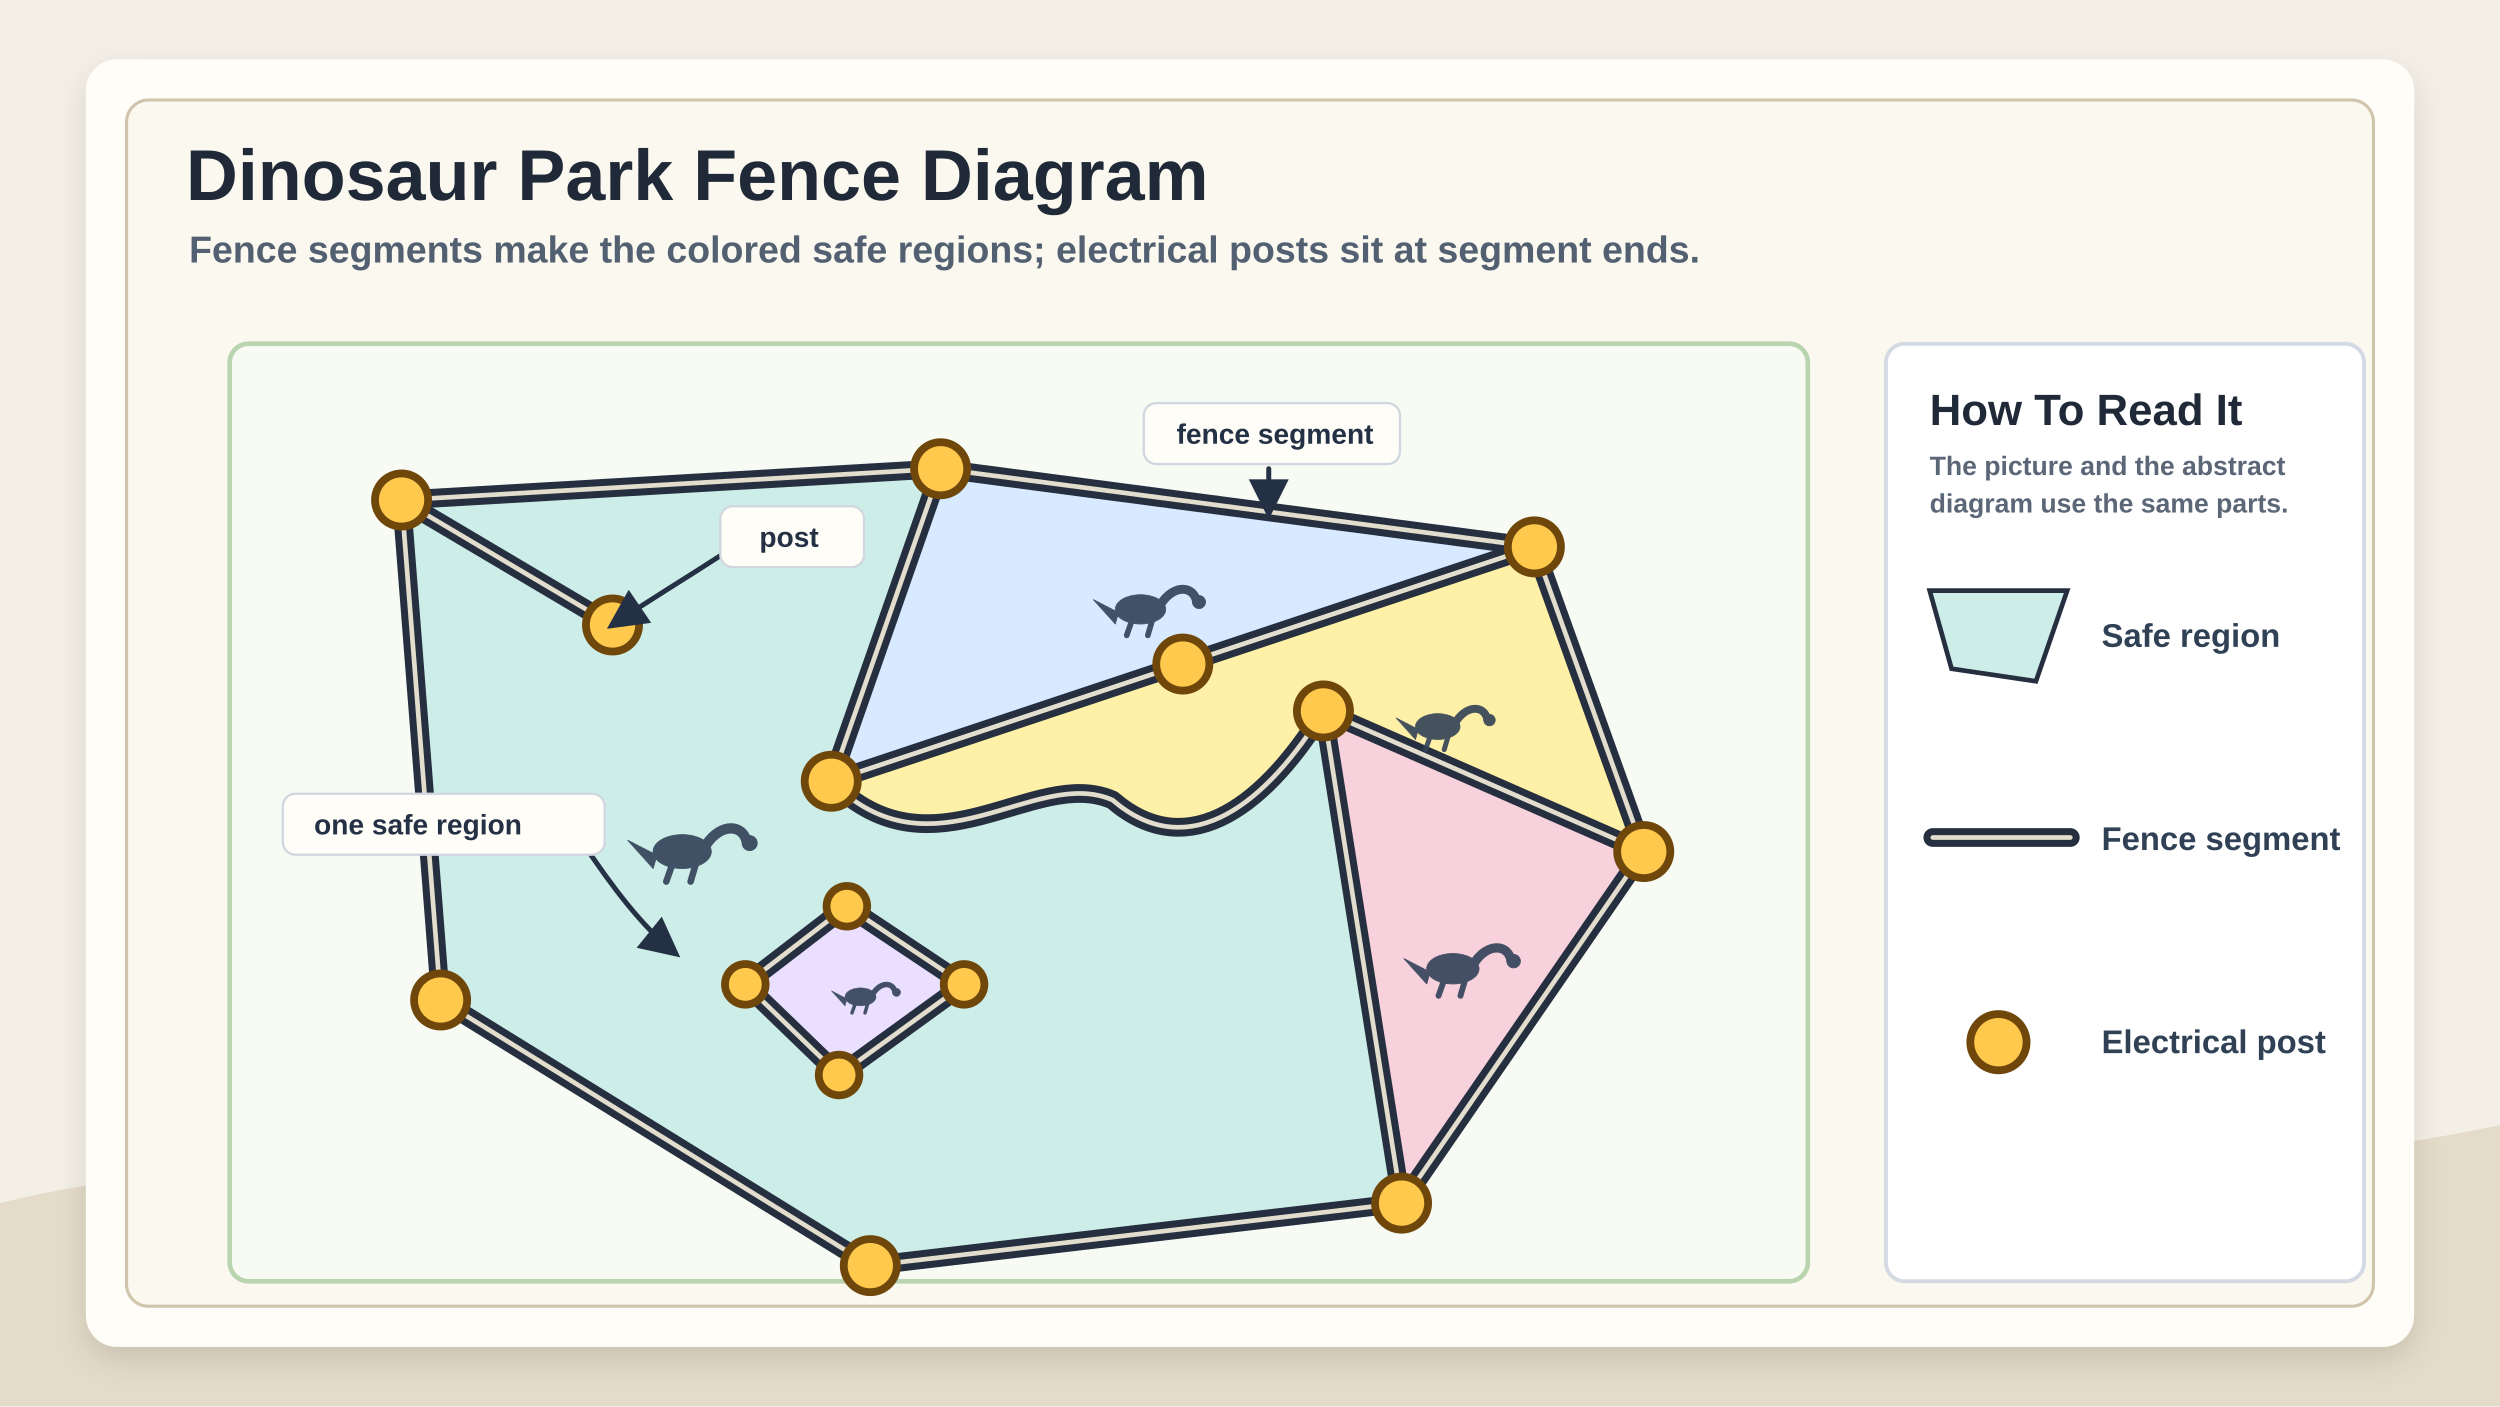
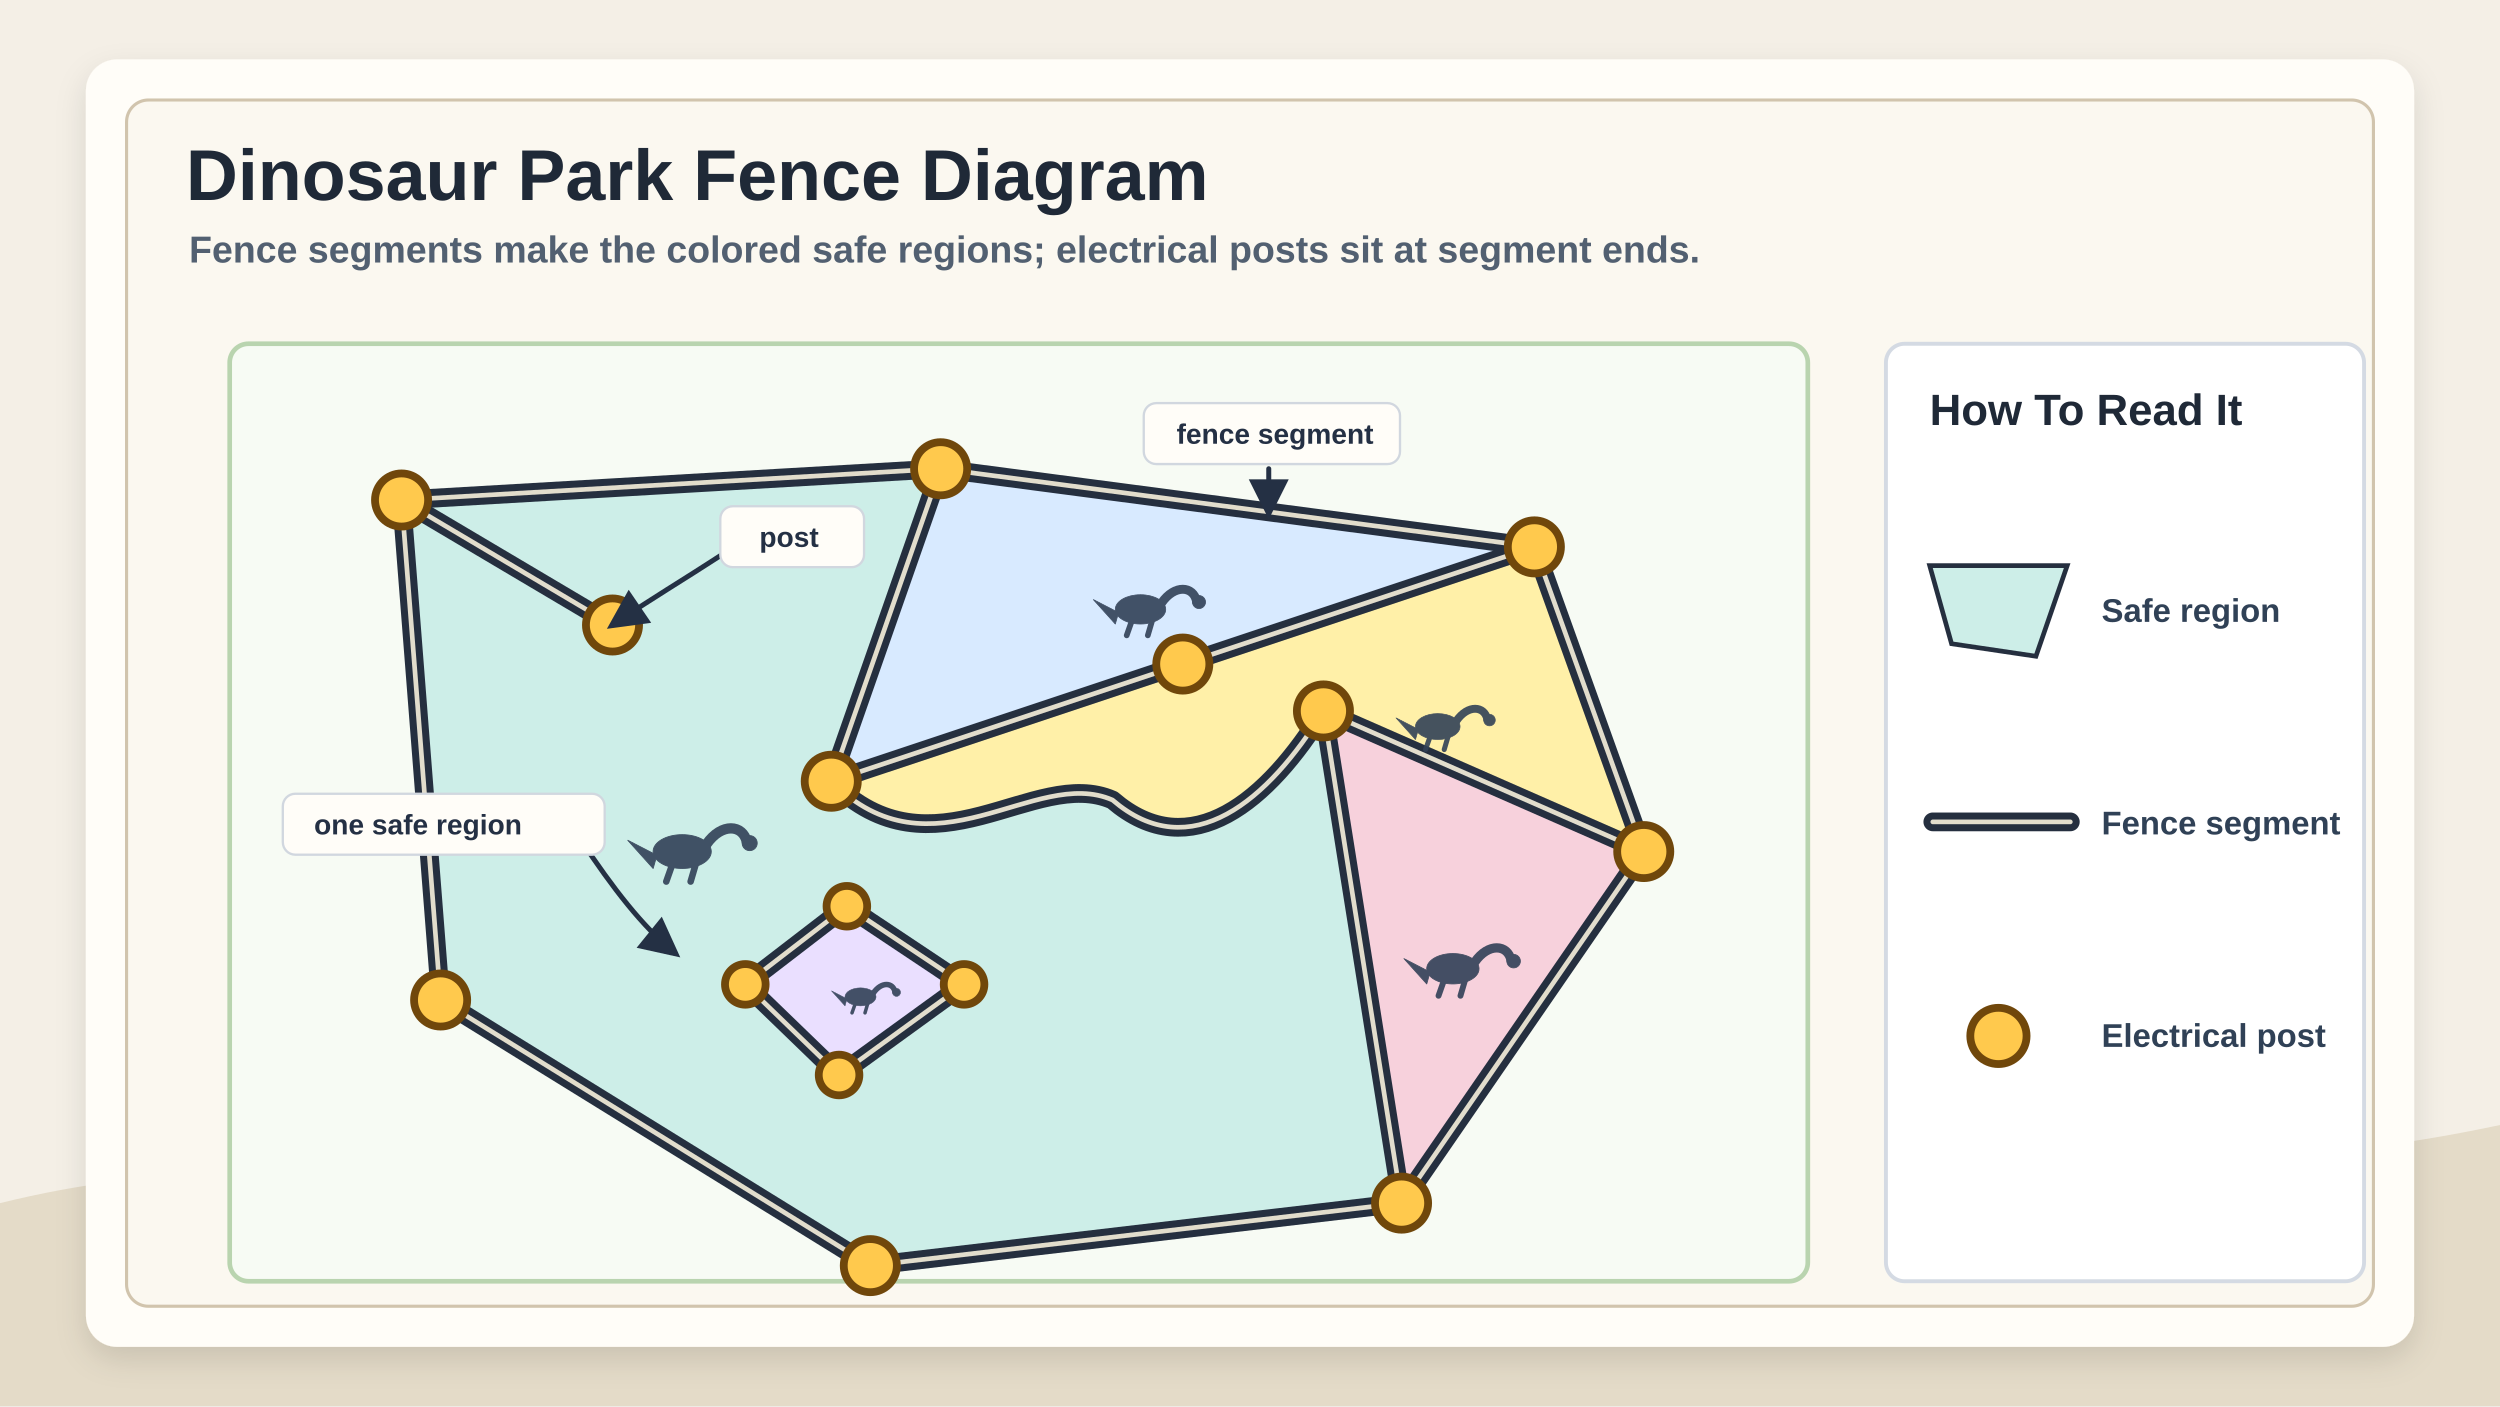
<svg xmlns="http://www.w3.org/2000/svg" width="1600" height="900" viewBox="0 0 1600 900" role="img" aria-labelledby="title desc">
  <defs>
    <style>
      .title { font: 800 46px Arial, sans-serif; fill: #1f2937; }
      .subtitle { font: 600 24px Arial, sans-serif; fill: #526071; }
      .panel-title { font: 800 28px Arial, sans-serif; fill: #1f2937; }
      .body { font: 700 21px Arial, sans-serif; fill: #304156; }
      .small { font: 600 17px Arial, sans-serif; fill: #5b6677; }
      .tag { font: 800 18px Arial, sans-serif; fill: #243044; }
      .fence { fill: none; stroke: #252f3f; stroke-width: 12; stroke-linecap: round; stroke-linejoin: round; }
      .fence-light { fill: none; stroke: #f6f0dc; stroke-width: 3; stroke-linecap: round; stroke-linejoin: round; opacity: .9; }
      .post { fill: #ffc94d; stroke: #70470b; stroke-width: 5; }
      .callout { stroke: #243044; stroke-width: 3.2; stroke-linecap: round; stroke-linejoin: round; fill: none; marker-end: url(#arrow); }
      .region-outline { fill: none; stroke: #252f3f; stroke-width: 2; opacity: .12; }
    </style>
    <marker id="arrow" viewBox="0 0 10 10" refX="8.3" refY="5" markerWidth="8" markerHeight="8" orient="auto">
      <path d="M 0 0 L 10 5 L 0 10 z" fill="#243044" />
    </marker>
    <filter id="shadow" x="-10%" y="-12%" width="120%" height="130%">
      <feDropShadow dx="0" dy="8" stdDeviation="10" flood-color="#101828" flood-opacity=".12" />
    </filter>
    <g id="dinosaur" fill="#314056" stroke="#314056" stroke-linecap="round" stroke-linejoin="round">
      <path d="M-31 4 L-62 -12 L-35 18 Z" />
      <ellipse cx="-4" cy="0" rx="31" ry="18" />
      <path d="M22 -8 C38 -31 61 -29 65 -10" fill="none" stroke-width="11" />
      <circle cx="68" cy="-9" r="8" />
      <path d="M-15 15 L-21 32 M10 15 L5 32" fill="none" stroke-width="7" />
    </g>
  </defs>
  <rect width="1600" height="900" fill="#f4efe6" />
  <path d="M0 770 C210 718 340 792 530 748 C690 711 805 790 990 745 C1188 697 1328 778 1600 720 L1600 900 L0 900 Z" fill="#e4dbc8" />
  <g transform="translate(55 38)">
    <rect width="1490" height="824" rx="20" fill="#fffdf8" filter="url(#shadow)" />
    <rect x="26" y="26" width="1438" height="772" rx="14" fill="#fbf8f0" stroke="#d1c4ad" stroke-width="2" />
    <text class="title" x="64" y="90">Dinosaur Park Fence Diagram</text>
    <text class="subtitle" x="66" y="130">Fence segments make the colored safe regions; electrical posts sit at segment ends.</text>
    <g transform="translate(92 182)">
      <rect width="1010" height="600" rx="12" fill="#f7fbf4" stroke="#b9d4af" stroke-width="3" />
      <path fill-rule="evenodd" d="M110 100 L455 80 L385 280 C450 345 515 270 565 292 C615 335 665 292 700 235 L750 550 L410 590 L135 420 Z M330 410 L395 360 L470 410 L390 468 Z" fill="#cdeee8" />
      <path d="M455 80 L835 130 L385 280 Z" fill="#d8eaff" />
      <path d="M835 130 L905 325 L700 235 C665 292 615 335 565 292 C515 270 450 345 385 280 Z" fill="#fff0a8" />
      <path d="M905 325 L750 550 L700 235 Z" fill="#f7d1dc" />
      <path d="M330 410 L395 360 L470 410 L390 468 Z" fill="#eadfff" />
      <path fill-rule="evenodd" class="region-outline" d="M110 100 L455 80 L385 280 C450 345 515 270 565 292 C615 335 665 292 700 235 L750 550 L410 590 L135 420 Z M330 410 L395 360 L470 410 L390 468 Z" />
      <path class="region-outline" d="M455 80 L835 130 L385 280 Z" />
      <path class="region-outline" d="M835 130 L905 325 L700 235 C665 292 615 335 565 292 C515 270 450 345 385 280 Z" />
      <path class="region-outline" d="M905 325 L750 550 L700 235 Z" />
      <path class="fence" d="M110 100 L455 80 L835 130 L905 325 L750 550 L410 590 L135 420 Z" />
      <path class="fence" d="M455 80 L385 280 C450 345 515 270 565 292 C615 335 665 292 700 235 L750 550" />
      <path class="fence" d="M835 130 L610 205 L385 280" />
      <path class="fence" d="M905 325 L700 235" />
      <path class="fence" d="M110 100 L245 180" />
      <path class="fence" d="M330 410 L395 360 L470 410 L390 468 Z" />
      <path class="fence-light" d="M110 100 L455 80 L835 130 L905 325 L750 550 L410 590 L135 420 Z" />
      <path class="fence-light" d="M455 80 L385 280 C450 345 515 270 565 292 C615 335 665 292 700 235 L750 550" />
      <path class="fence-light" d="M835 130 L610 205 L385 280" />
      <path class="fence-light" d="M905 325 L700 235" />
      <path class="fence-light" d="M110 100 L245 180" />
      <path class="fence-light" d="M330 410 L395 360 L470 410 L390 468 Z" />
      <circle class="post" cx="110" cy="100" r="17" />
      <circle class="post" cx="455" cy="80" r="17" />
      <circle class="post" cx="835" cy="130" r="17" />
      <circle class="post" cx="905" cy="325" r="17" />
      <circle class="post" cx="750" cy="550" r="17" />
      <circle class="post" cx="410" cy="590" r="17" />
      <circle class="post" cx="135" cy="420" r="17" />
      <circle class="post" cx="385" cy="280" r="17" />
      <circle class="post" cx="610" cy="205" r="17" />
      <circle class="post" cx="700" cy="235" r="17" />
      <circle class="post" cx="245" cy="180" r="17" />
      <circle class="post" cx="330" cy="410" r="13" />
      <circle class="post" cx="395" cy="360" r="13" />
      <circle class="post" cx="470" cy="410" r="13" />
      <circle class="post" cx="390" cy="468" r="13" />
      <g opacity=".9">
        <use href="#dinosaur" transform="translate(292 325) scale(.6)" />
        <use href="#dinosaur" transform="translate(405 418) scale(.32)" />
        <use href="#dinosaur" transform="translate(585 170) scale(.52)" />
        <use href="#dinosaur" transform="translate(775 245) scale(.46)" />
        <use href="#dinosaur" transform="translate(785 400) scale(.54)" />
      </g>
      <path class="callout" d="M225 318 C245 348 264 373 285 390" />
      <rect x="34" y="288" width="206" height="39" rx="8" fill="#fffdf8" stroke="#d1d7df" stroke-width="1.5" />
      <text class="tag" x="54" y="314">one safe region</text>
      <path class="callout" d="M665 80 L665 108" />
      <rect x="585" y="38" width="164" height="39" rx="8" fill="#fffdf8" stroke="#d1d7df" stroke-width="1.5" />
      <text class="tag" x="606" y="64">fence segment</text>
      <path class="callout" d="M315 135 C292 150 267 165 245 180" />
      <rect x="314" y="104" width="92" height="39" rx="8" fill="#fffdf8" stroke="#d1d7df" stroke-width="1.5" />
      <text class="tag" x="339" y="130">post</text>
    </g>
    <g transform="translate(1152 182)">
      <rect width="306" height="600" rx="12" fill="#ffffff" stroke="#d4dae3" stroke-width="2.5" />
      <text class="panel-title" x="28" y="52">How To Read It</text>
-       <text class="small" x="28" y="84">The picture and the abstract</text>
-       <text class="small" x="28" y="108">diagram use the same parts.</text>
-       <g transform="translate(28 158)">
+       <g transform="translate(28 142)">
        <path d="M0 0 L88 0 L68 58 L14 50 Z" fill="#cdeee8" stroke="#252f3f" stroke-width="3" />
        <text class="body" x="110" y="36">Safe region</text>
      </g>
-       <g transform="translate(28 288)">
+       <g transform="translate(28 278)">
        <line x1="2" y1="28" x2="90" y2="28" class="fence" />
        <line x1="2" y1="28" x2="90" y2="28" class="fence-light" />
        <text class="body" x="110" y="36">Fence segment</text>
      </g>
-       <g transform="translate(28 418)">
+       <g transform="translate(28 414)">
        <circle class="post" cx="44" cy="29" r="18" />
        <text class="body" x="110" y="36">Electrical post</text>
      </g>
    </g>
  </g>
</svg>
